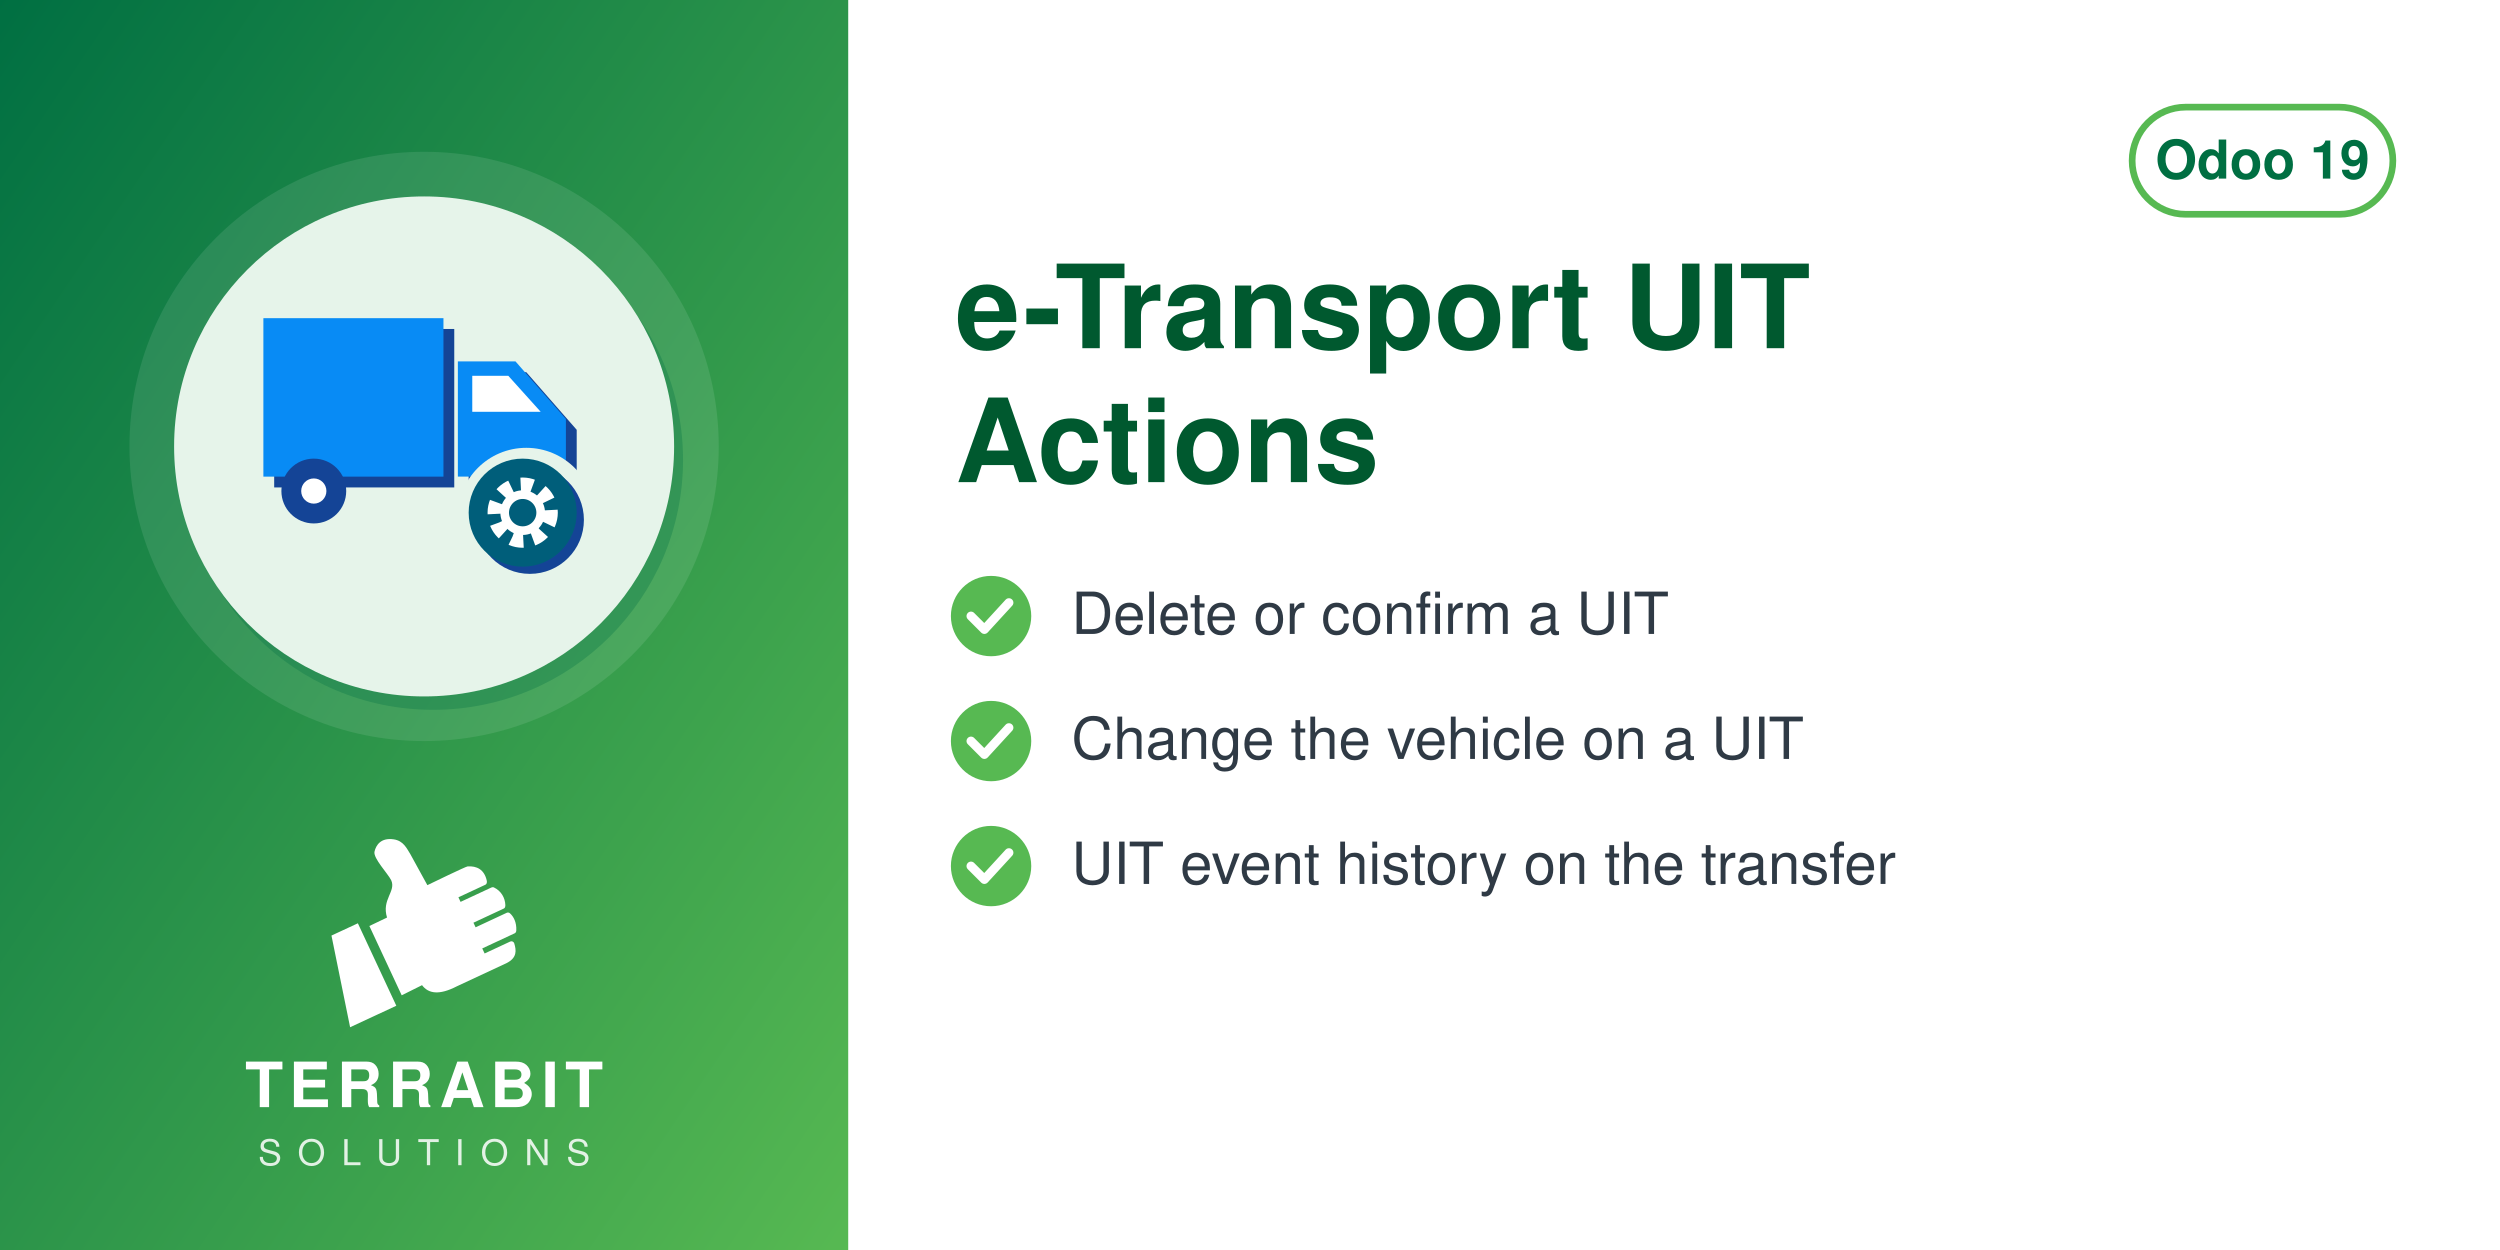
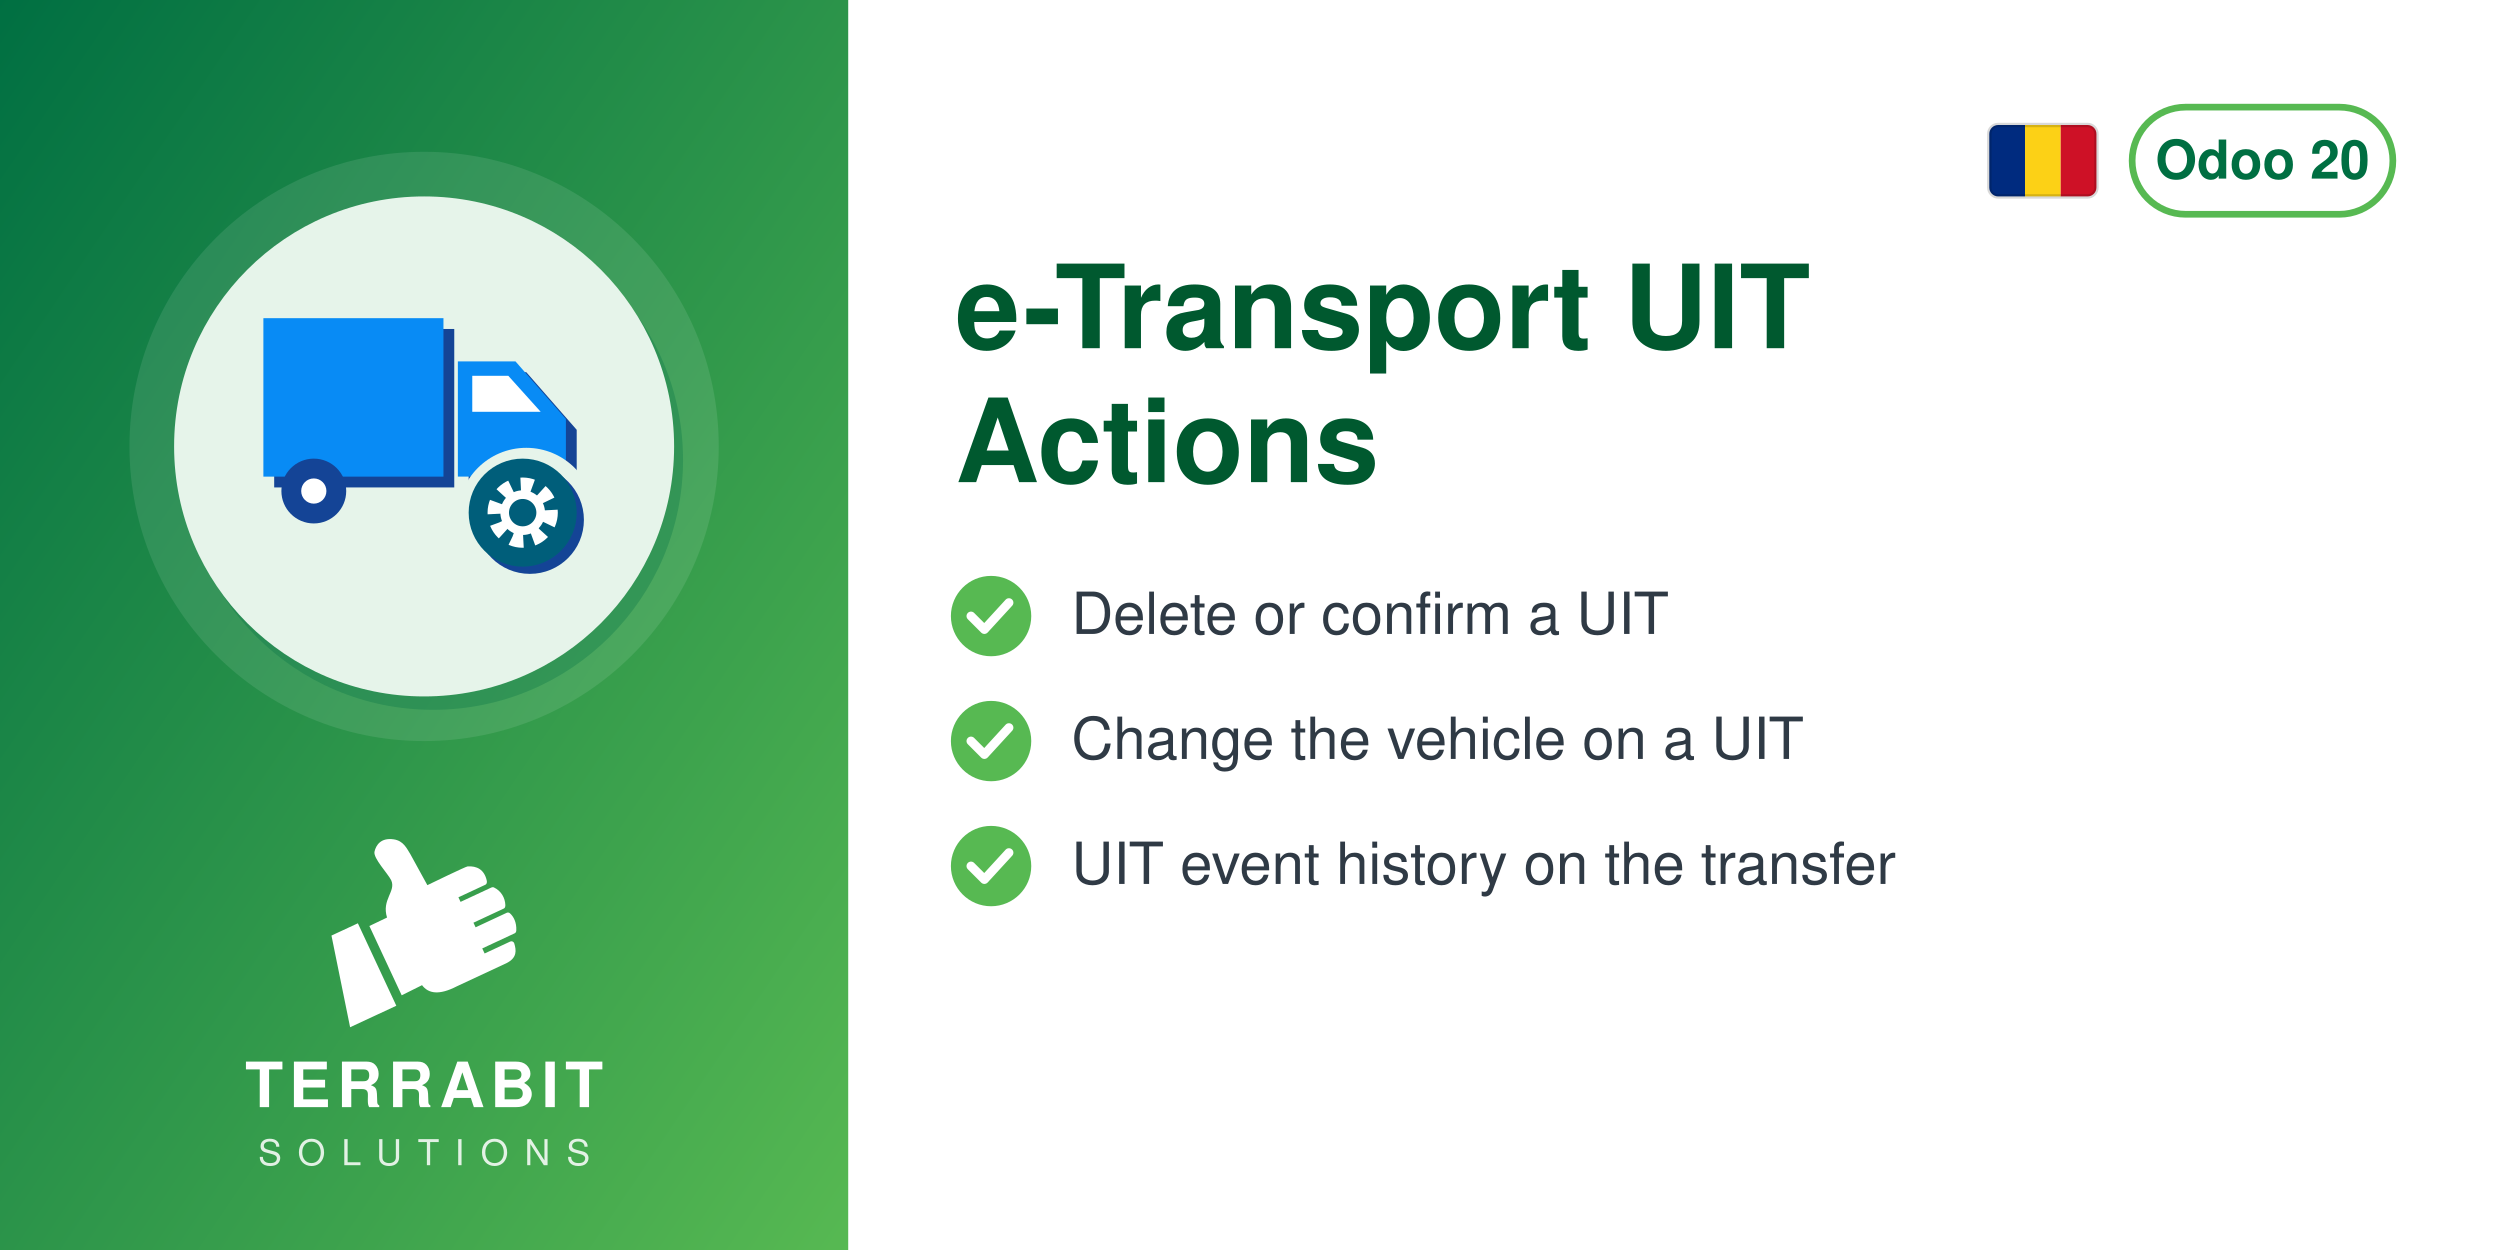
<svg xmlns="http://www.w3.org/2000/svg" width="560" height="280" viewBox="0 0 560 280">
  <defs>
    <linearGradient id="g" x1="0" y1="0" x2="1" y2="1">
      <stop offset="0" stop-color="#006F42" />
      <stop offset="1" stop-color="#57B952" />
    </linearGradient>
  </defs>
  <rect width="560" height="280" fill="#FFFFFF" />
  <rect width="190" height="280" fill="url(#g)" />
  <circle cx="95.0" cy="100" r="66" fill="white" opacity="0.10" />
  <circle cx="97.0" cy="103" r="56" fill="#006F42" opacity="0.30" />
  <circle cx="95.0" cy="100" r="56" fill="#E6F4EA" />
  <svg x="54.0" y="59.0" width="82" height="82" viewBox="0 0 100 100" preserveAspectRatio="xMidYMid meet">
    <g transform="translate(2.16,-6.68) scale(0.9838)">
      <defs>
        <mask id="mi-cut" maskUnits="userSpaceOnUse" x="-20" y="-20" width="140" height="140">
          <rect x="-20" y="-20" width="140" height="140" fill="#fff" />
          <circle cx="77" cy="77" r="19" fill="#000" />
        </mask>
      </defs>
      <g mask="url(#mi-cut)">
        <g transform="translate(3,3)" fill="#144496">
          <path d="M4,22 h50 v44 h-50z" />
          <path d="M58,34 h16 l14,16 v16 h-30z" />
        </g>
        <g fill="#088BF5">
          <path d="M4,22 h50 v44 h-50z" />
          <path d="M58,34 h16 l14,16 v16 h-30z" />
        </g>
        <path d="M62,38 h10 l9,10 h-19z" fill="#FFFFFF" />
        <circle cx="18" cy="70" r="9" fill="#144496" />
        <circle cx="18" cy="70" r="3.5" fill="#FFFFFF" />
        <circle cx="72" cy="70" r="9" fill="#144496" />
        <circle cx="72" cy="70" r="3.5" fill="#FFFFFF" />
      </g>
      <circle cx="78" cy="78" r="15" fill="#144496" />
      <circle cx="76" cy="76" r="15" fill="#005E7A" />
      <circle cx="76" cy="76" r="7.5" fill="none" stroke="#FFFFFF" stroke-width="4.5" stroke-dasharray="3.2 2.6" />
      <circle cx="76" cy="76" r="5" fill="none" stroke="#FFFFFF" stroke-width="2.4" />
    </g>
  </svg>
  <svg x="72.0" y="186" width="46" height="46" viewBox="4045 2535 3400 3400" preserveAspectRatio="xMidYMid meet">
    <path fill="#FFFFFF" d="M4648.32 4073.59l636.59 1365.17 -765.09 355.96 -308.63 -1517.87 437.13 -203.26zm725.61 1192.32l336.75 -167.88c105.65,140.85 282.69,170.72 576.82,18.8l819.92 -382.33c181.4,-90.13 164.26,-214.57 130.07,-328.43 -4.28,-14.25 -13.68,-24.81 -27.34,-30.7 -13.67,-5.89 -27.61,-5.11 -41.09,1.18l-422.32 196.93 -39.04 -83.72 538.07 -250.91c16.64,-7.76 24.7,-27.69 25.58,-46.04 6.48,-134.33 -44.36,-230.89 -105.84,-285.23 -15.2,-13.44 -35.71,-15.59 -54.12,-7l-513.92 239.64 -35.6 -76.34 506.31 -236.1c17.69,-8.25 22.52,-36.93 21.83,-56.45 -4.1,-117.31 -67.62,-232.74 -187.72,-290.66 -13.94,-6.72 -28.64,-6.36 -42.69,0.19l-511.21 238.38 -35.37 -75.86 448.98 -209.36c20.44,-9.53 25.81,-42.28 21.02,-64.32 -41.02,-189.07 -167.92,-247.8 -318.14,-237.87 -29.39,1.94 -589.86,273.16 -665.95,310.54l-281.84 -513.57c-59.06,-93.13 -112.7,-221.7 -276.47,-245.13 -211.24,-30.22 -291.56,94.38 -316.89,203.13 -25.32,108.75 223.84,365.99 276.05,473.69 85.52,184.27 -161.86,318.11 -68.41,617.99l-292.54 139.94 535.09 1147.51z" />
  </svg>
  <text x="95.0" y="248" text-anchor="middle" font-family="Helvetica,Arial,sans-serif" font-size="14" font-weight="800" letter-spacing="1.4" fill="white">TERRABIT</text>
  <text x="95.0" y="261" text-anchor="middle" font-family="Helvetica,Arial,sans-serif" font-size="8" font-weight="500" letter-spacing="3.6" fill="white" opacity="0.85">SOLUTIONS</text>
  <g>
    <rect x="477.6" y="24" width="58.4" height="24" rx="12" fill="none" stroke="#57B952" stroke-width="1.5" />
-     <text x="506.8" y="40" text-anchor="middle" font-family="Helvetica,Arial,sans-serif" font-size="12" font-weight="700" fill="#006F42">Odoo 19</text>
+     <text x="506.8" y="40" text-anchor="middle" font-family="Helvetica,Arial,sans-serif" font-size="12" font-weight="700" fill="#006F42">Odoo 20</text>
+   </g>
+   <g>
+     <clipPath id="ro-flag">
+       <rect x="445.6" y="28.0" width="24" height="16" rx="2" />
+     </clipPath>
+     <g clip-path="url(#ro-flag)">
+       <rect x="445.6" y="28.0" width="8.0" height="16" fill="#002B7F" />
+       <rect x="453.6" y="28.0" width="8.0" height="16" fill="#FCD116" />
+       <rect x="461.6" y="28.0" width="8.0" height="16" fill="#CE1126" />
+     </g>
+     <rect x="445.6" y="28.0" width="24" height="16" rx="2" fill="none" stroke="#000000" stroke-opacity="0.15" stroke-width="1" />
  </g>
  <text x="214" y="78" font-family="Helvetica,Arial,sans-serif" font-size="26" font-weight="700" fill="#00592F">e-Transport UIT</text>
  <text x="214" y="108" font-family="Helvetica,Arial,sans-serif" font-size="26" font-weight="700" fill="#00592F">Actions</text>
  <circle cx="222" cy="138" r="9" fill="#57B952" />
  <path d="M217.5 138 l3 3 l5.5 -6" fill="none" stroke="white" stroke-width="2" stroke-linecap="round" stroke-linejoin="round" />
  <text x="240" y="142" font-family="Helvetica,Arial,sans-serif" font-size="13" fill="#2F3A45">Delete or confirm a UIT</text>
  <circle cx="222" cy="166" r="9" fill="#57B952" />
  <path d="M217.5 166 l3 3 l5.5 -6" fill="none" stroke="white" stroke-width="2" stroke-linecap="round" stroke-linejoin="round" />
  <text x="240" y="170" font-family="Helvetica,Arial,sans-serif" font-size="13" fill="#2F3A45">Change the vehicle on a UIT</text>
  <circle cx="222" cy="194" r="9" fill="#57B952" />
  <path d="M217.5 194 l3 3 l5.5 -6" fill="none" stroke="white" stroke-width="2" stroke-linecap="round" stroke-linejoin="round" />
  <text x="240" y="198" font-family="Helvetica,Arial,sans-serif" font-size="13" fill="#2F3A45">UIT event history on the transfer</text>
</svg>
